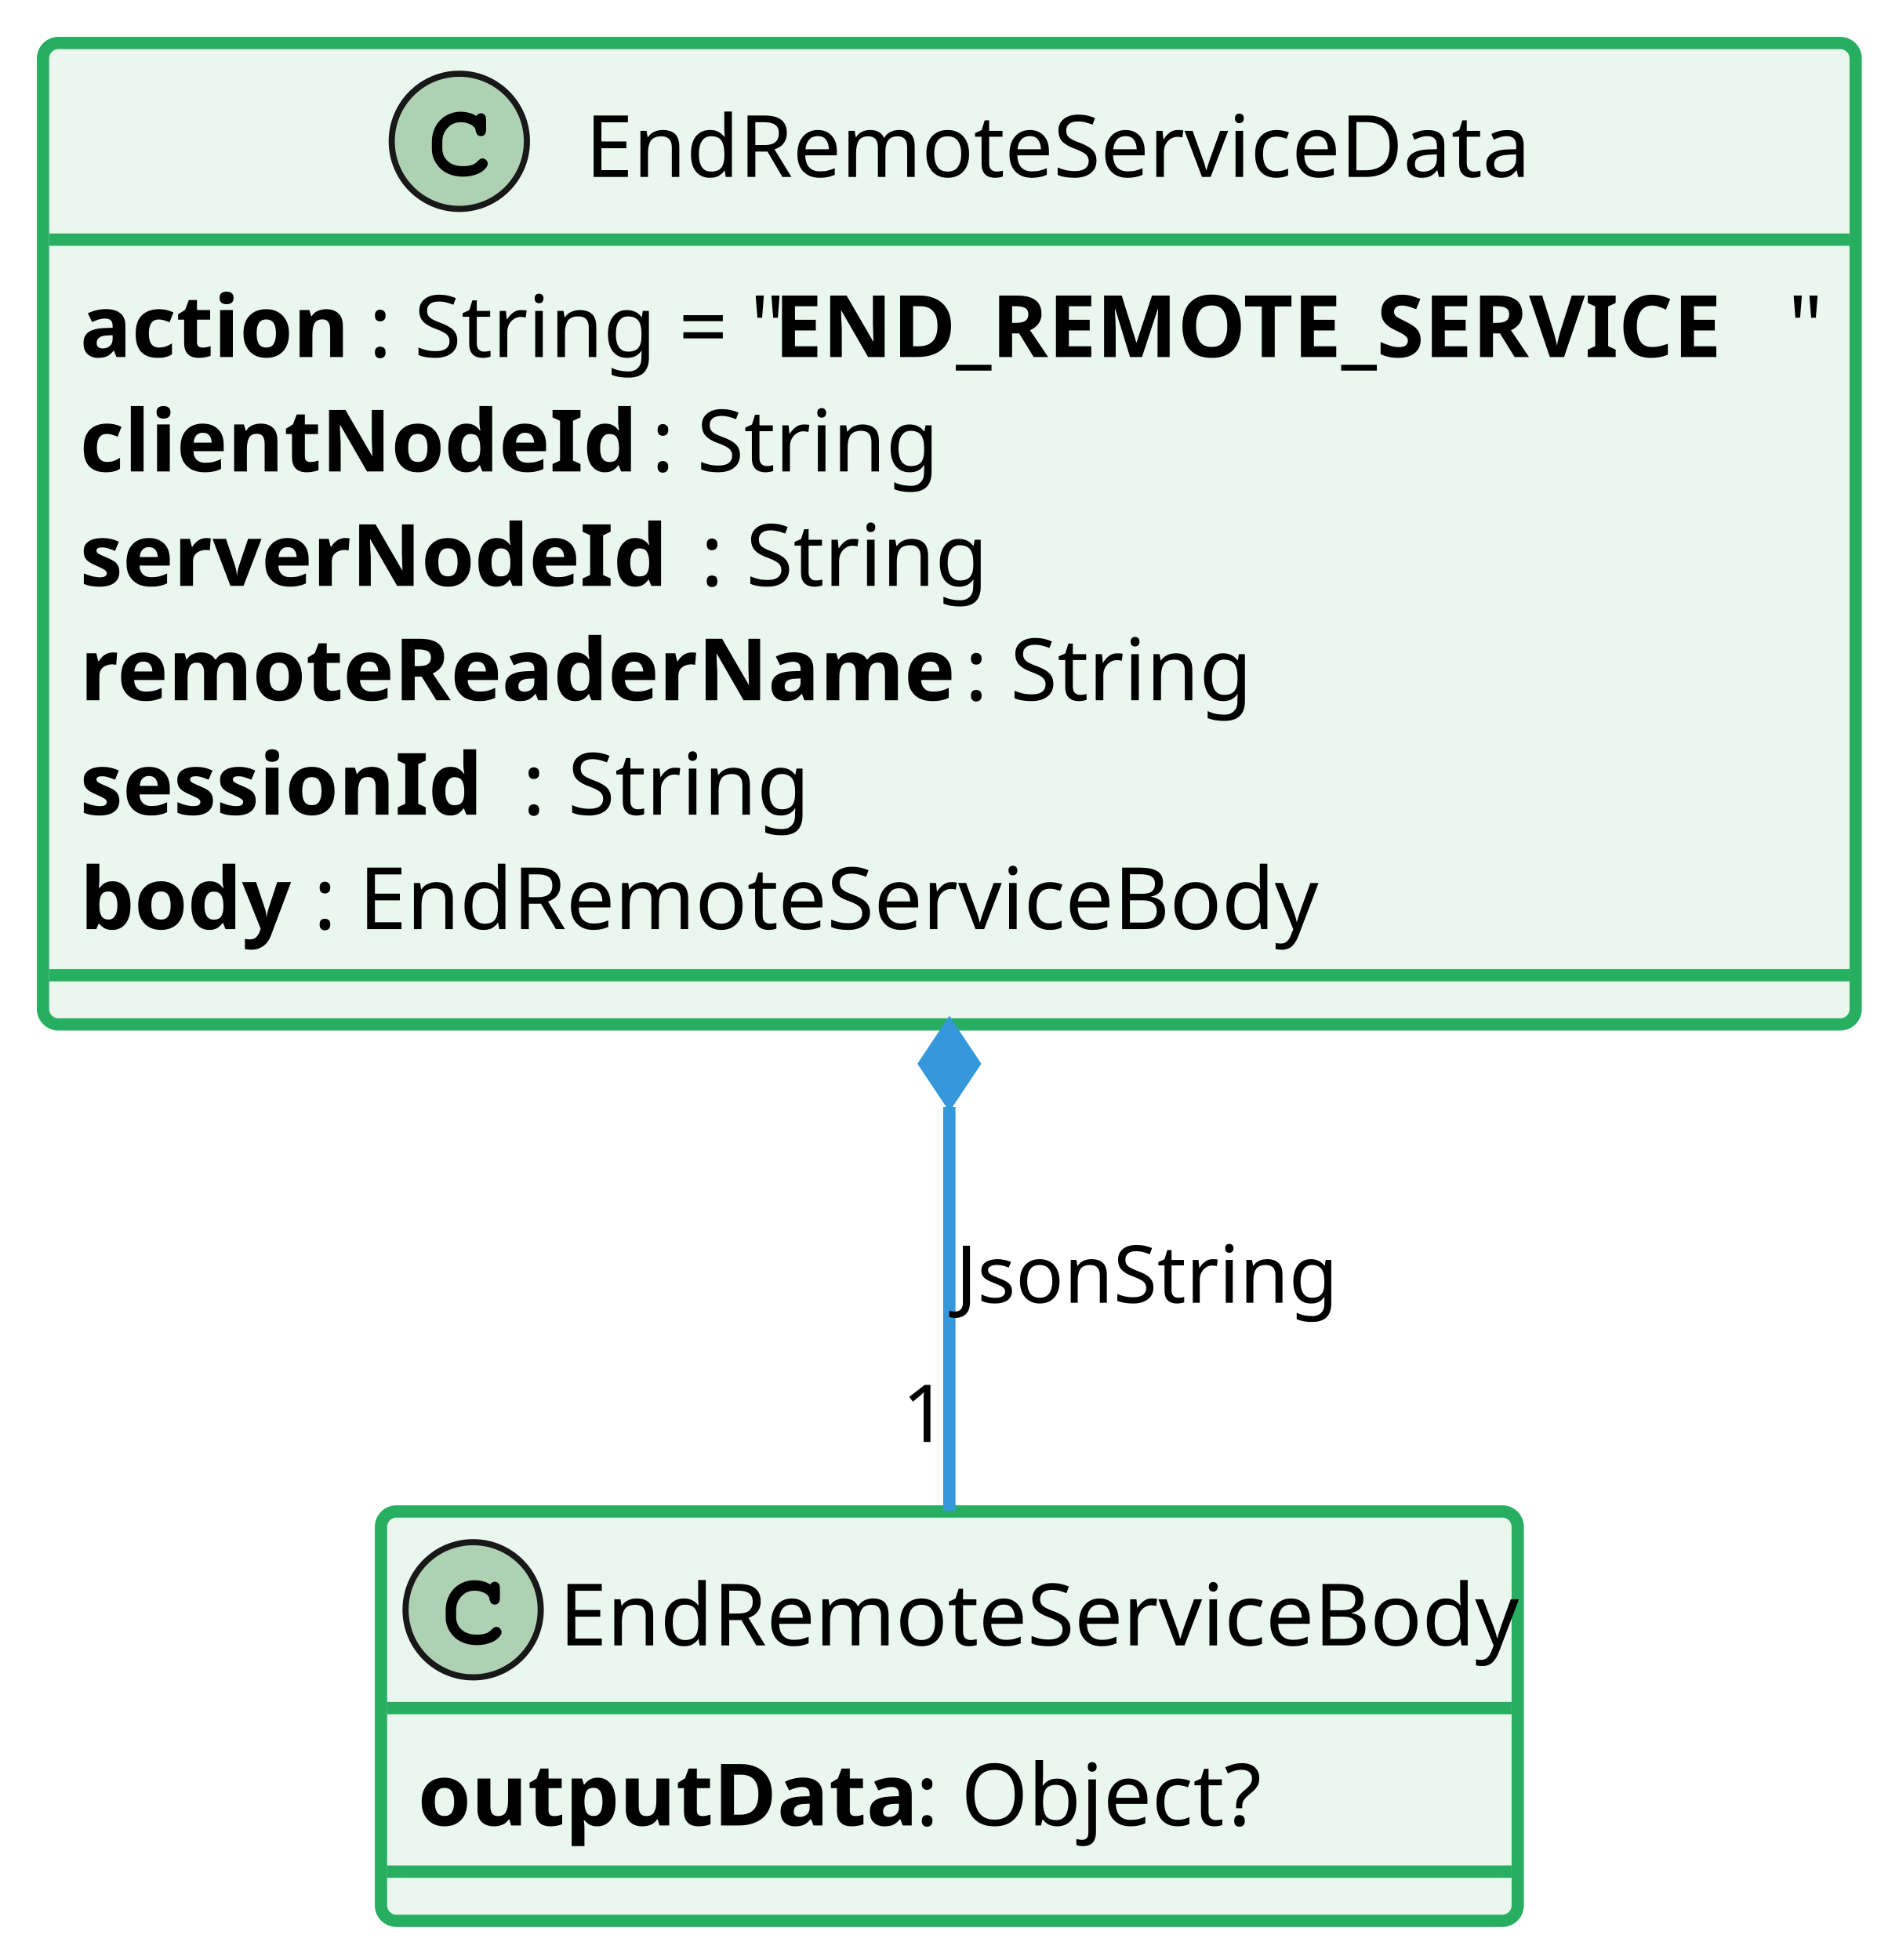
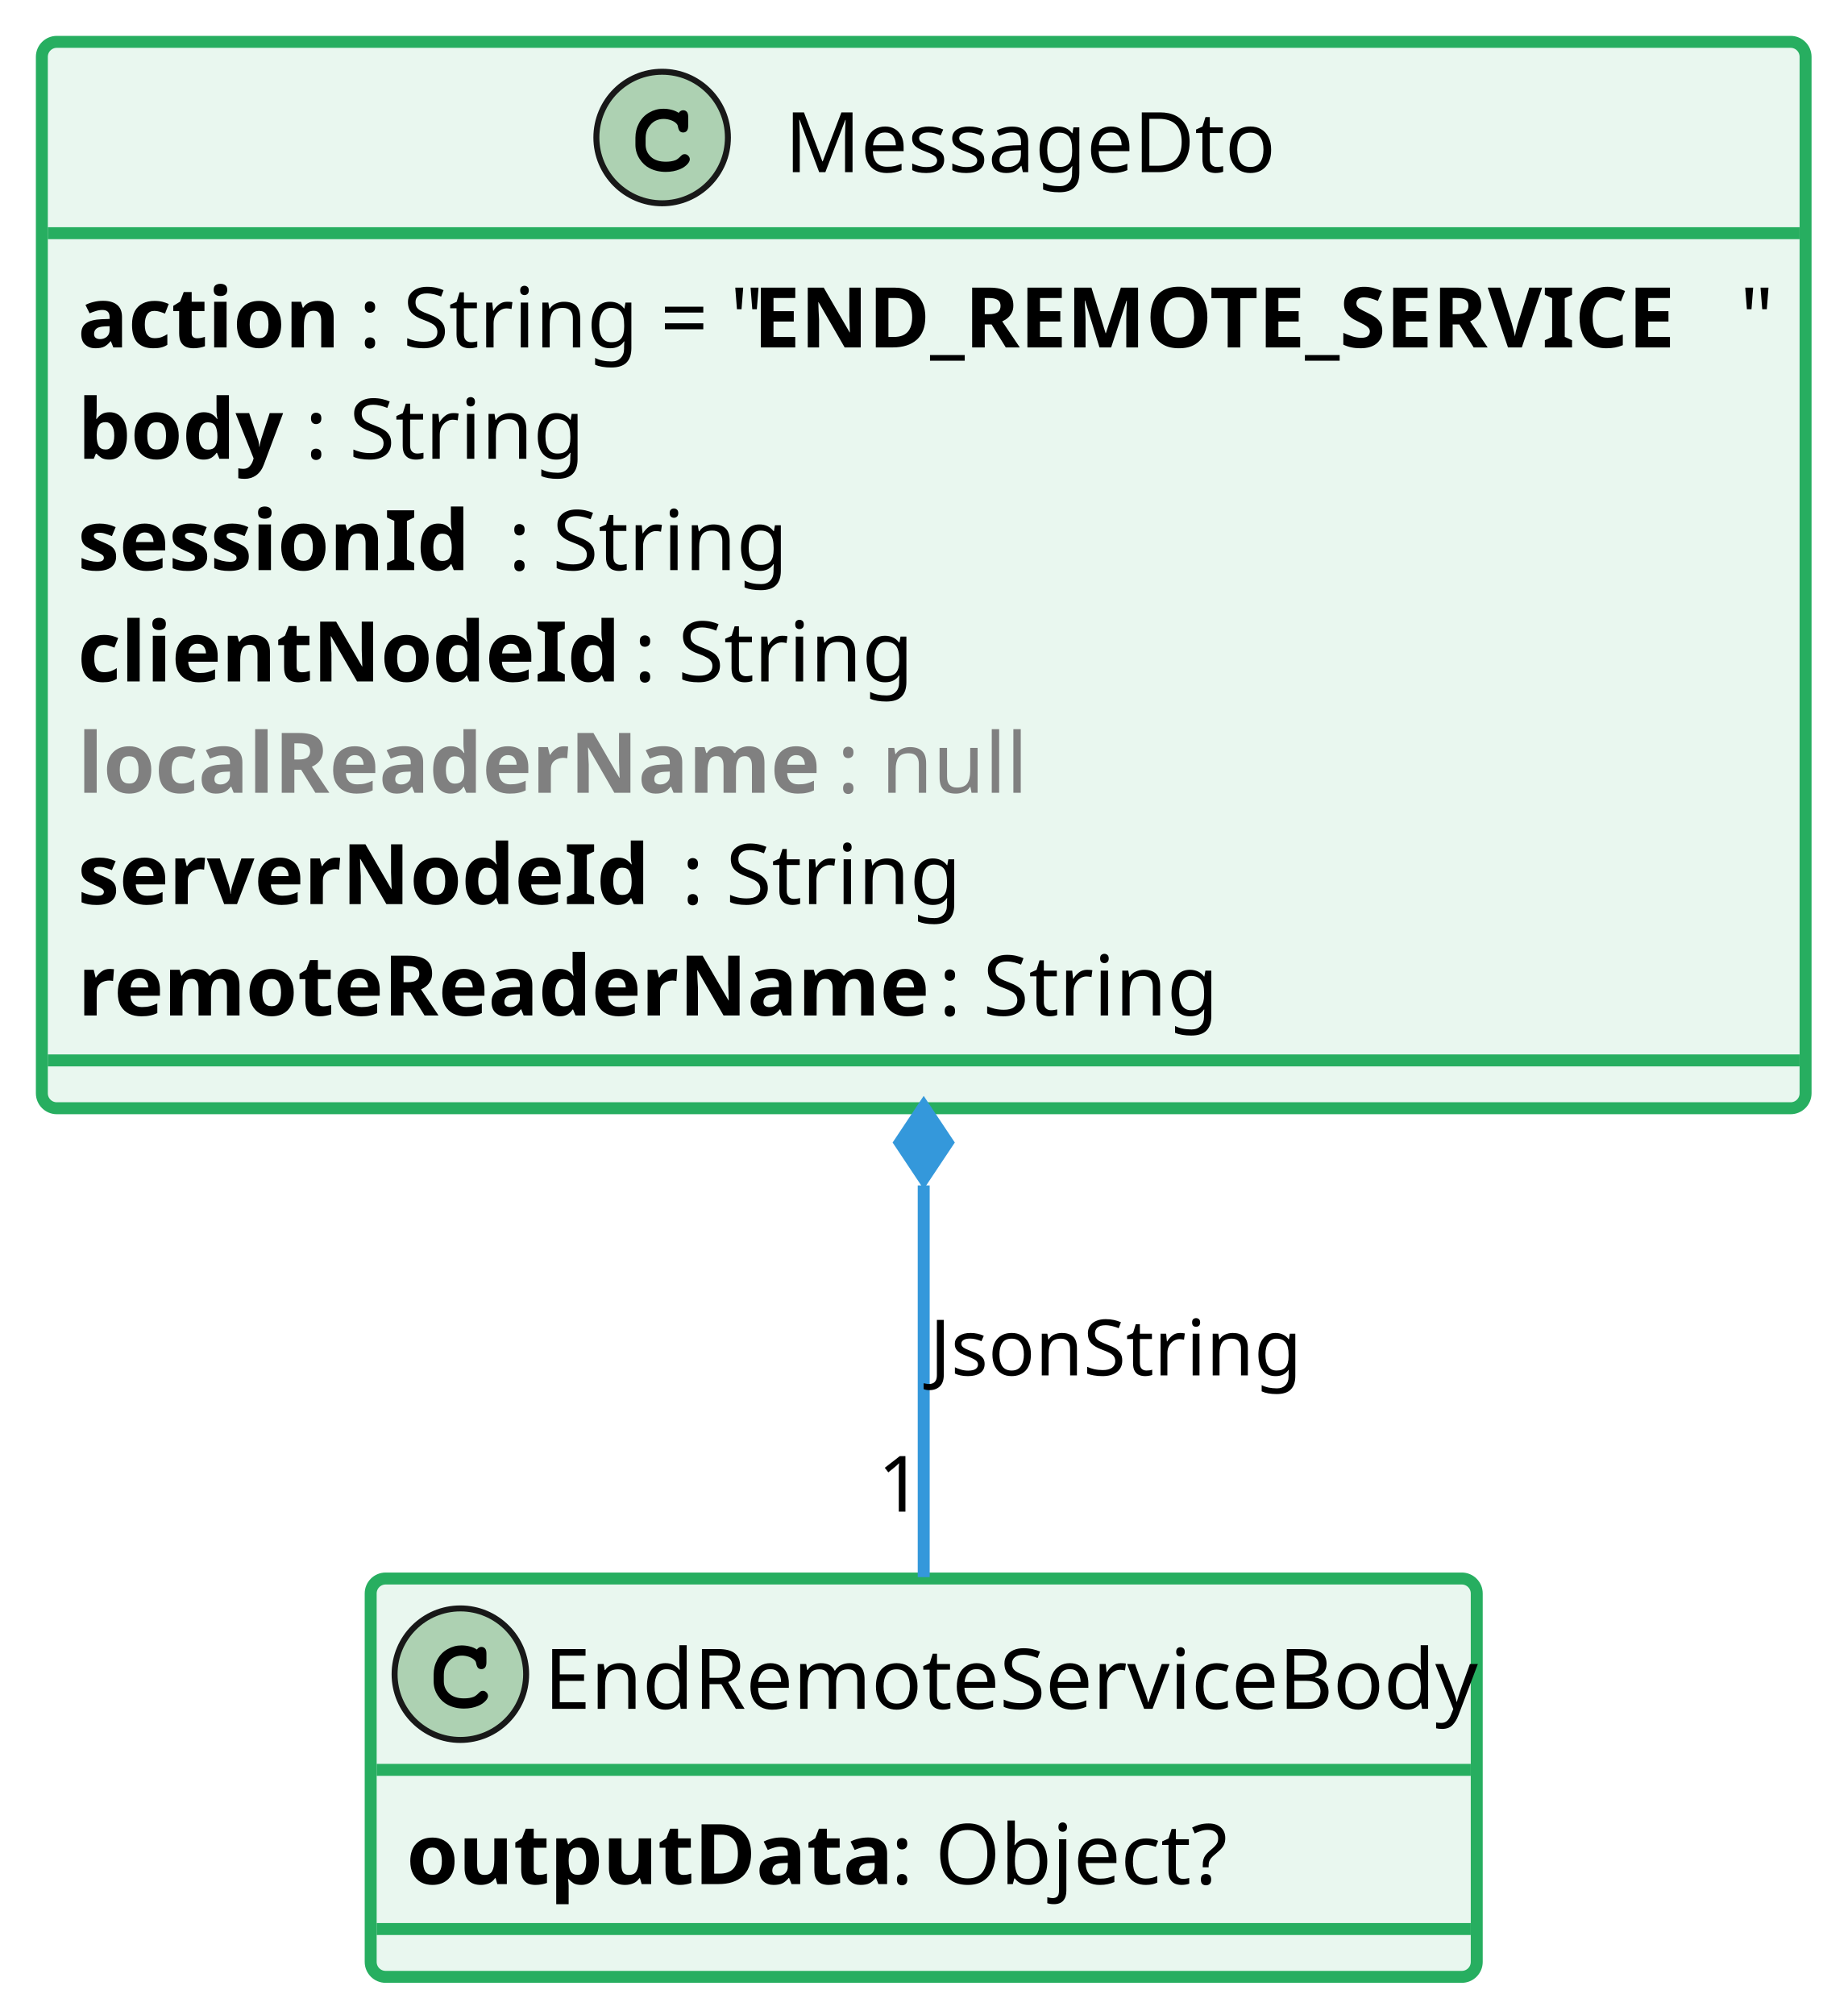
- <svg xmlns="http://www.w3.org/2000/svg" contentStyleType="text/css" height="319px" preserveAspectRatio="none" style="width:309px;height:319px;background:#FFFFFF;" version="1.1" viewBox="0 0 309 319" width="309px" zoomAndPan="magnify">
+ <svg xmlns="http://www.w3.org/2000/svg" contentStyleType="text/css" height="337px" preserveAspectRatio="none" style="width:309px;height:337px;background:#FFFFFF;" version="1.1" viewBox="0 0 309 337" width="309px" zoomAndPan="magnify">
  <defs />
  <g>
-     <g id="elem_EndRemoteServiceData">
-       <rect codeLine="77" fill="#E9F7EF" height="159.727" id="EndRemoteServiceData" rx="2.5" ry="2.5" style="stroke:#27AE60;stroke-width:2.0;" width="295" x="7" y="7" />
-       <ellipse cx="74.75" cy="23" fill="#ADD1B2" rx="11" ry="11" style="stroke:#181818;stroke-width:1.0;" />
-       <path d="M77.516,18.875 Q77.672,18.656 77.859,18.547 Q78.047,18.438 78.266,18.438 Q78.641,18.438 78.875,18.703 Q79.109,18.953 79.109,19.562 L79.109,21.016 Q79.109,21.625 78.875,21.891 Q78.641,22.156 78.266,22.156 Q77.922,22.156 77.719,21.953 Q77.516,21.766 77.406,21.25 Q77.359,20.891 77.172,20.703 Q76.844,20.328 76.234,20.109 Q75.625,19.891 75,19.891 Q74.234,19.891 73.594,20.219 Q72.969,20.547 72.469,21.297 Q71.984,22.047 71.984,23.078 L71.984,24.172 Q71.984,25.406 72.875,26.234 Q73.766,27.047 75.359,27.047 Q76.297,27.047 76.953,26.797 Q77.344,26.641 77.766,26.203 Q78.031,25.938 78.172,25.859 Q78.328,25.781 78.531,25.781 Q78.859,25.781 79.109,26.047 Q79.375,26.297 79.375,26.641 Q79.375,26.984 79.031,27.391 Q78.531,27.969 77.734,28.297 Q76.656,28.75 75.359,28.75 Q73.844,28.75 72.641,28.125 Q71.656,27.625 70.969,26.562 Q70.281,25.484 70.281,24.203 L70.281,23.047 Q70.281,21.719 70.891,20.578 Q71.516,19.422 72.609,18.812 Q73.703,18.188 74.938,18.188 Q75.672,18.188 76.312,18.359 Q76.969,18.516 77.516,18.875 Z " fill="#000000" />
-       <text fill="#000000" font-family="sans-serif" font-size="14" lengthAdjust="spacing" textLength="151" x="95.25" y="28.797">EndRemoteServiceData</text>
+     <g id="elem_MessageDto">
+       <rect codeLine="78" fill="#E9F7EF" height="178.348" id="MessageDto" rx="2.5" ry="2.5" style="stroke:#27AE60;stroke-width:2.0;" width="295" x="7" y="7" />
+       <ellipse cx="110.75" cy="23" fill="#ADD1B2" rx="11" ry="11" style="stroke:#181818;stroke-width:1.0;" />
+       <path d="M113.516,18.875 Q113.672,18.656 113.859,18.547 Q114.047,18.438 114.266,18.438 Q114.641,18.438 114.875,18.703 Q115.109,18.953 115.109,19.562 L115.109,21.016 Q115.109,21.625 114.875,21.891 Q114.641,22.156 114.266,22.156 Q113.922,22.156 113.719,21.953 Q113.516,21.766 113.406,21.25 Q113.359,20.891 113.172,20.703 Q112.844,20.328 112.234,20.109 Q111.625,19.891 111,19.891 Q110.234,19.891 109.594,20.219 Q108.969,20.547 108.469,21.297 Q107.984,22.047 107.984,23.078 L107.984,24.172 Q107.984,25.406 108.875,26.234 Q109.766,27.047 111.359,27.047 Q112.297,27.047 112.953,26.797 Q113.344,26.641 113.766,26.203 Q114.031,25.938 114.172,25.859 Q114.328,25.781 114.531,25.781 Q114.859,25.781 115.109,26.047 Q115.375,26.297 115.375,26.641 Q115.375,26.984 115.031,27.391 Q114.531,27.969 113.734,28.297 Q112.656,28.75 111.359,28.75 Q109.844,28.75 108.641,28.125 Q107.656,27.625 106.969,26.562 Q106.281,25.484 106.281,24.203 L106.281,23.047 Q106.281,21.719 106.891,20.578 Q107.516,19.422 108.609,18.812 Q109.703,18.188 110.938,18.188 Q111.672,18.188 112.312,18.359 Q112.969,18.516 113.516,18.875 Z " fill="#000000" />
+       <text fill="#000000" font-family="sans-serif" font-size="14" lengthAdjust="spacing" textLength="79" x="131.25" y="28.797">MessageDto</text>
      <line style="stroke:#27AE60;stroke-width:2.0;" x1="8" x2="301" y1="39" y2="39" />
      <text fill="#000000" font-family="sans-serif" font-size="14" font-weight="bold" lengthAdjust="spacing" textLength="43" x="13" y="58.107">action</text>
      <text fill="#000000" font-family="sans-serif" font-size="14" lengthAdjust="spacing" textLength="66" x="60" y="58.107">: String = "</text>
      <text fill="#000000" font-family="sans-serif" font-size="14" font-weight="bold" lengthAdjust="spacing" textLength="165" x="126" y="58.107">END_REMOTE_SERVICE</text>
      <text fill="#000000" font-family="sans-serif" font-size="14" lengthAdjust="spacing" textLength="5" x="291" y="58.107">"</text>
-       <text fill="#000000" font-family="sans-serif" font-size="14" font-weight="bold" lengthAdjust="spacing" textLength="89" x="13" y="76.728">clientNodeId</text>
-       <text fill="#000000" font-family="sans-serif" font-size="14" lengthAdjust="spacing" textLength="45" x="106" y="76.728">: String</text>
-       <text fill="#000000" font-family="sans-serif" font-size="14" font-weight="bold" lengthAdjust="spacing" textLength="97" x="13" y="95.35">serverNodeId</text>
-       <text fill="#000000" font-family="sans-serif" font-size="14" lengthAdjust="spacing" textLength="45" x="114" y="95.35">: String</text>
-       <text fill="#000000" font-family="sans-serif" font-size="14" font-weight="bold" lengthAdjust="spacing" textLength="140" x="13" y="113.971">remoteReaderName</text>
-       <text fill="#000000" font-family="sans-serif" font-size="14" lengthAdjust="spacing" textLength="45" x="157" y="113.971">: String</text>
-       <text fill="#000000" font-family="sans-serif" font-size="14" font-weight="bold" lengthAdjust="spacing" textLength="68" x="13" y="132.592">sessionId</text>
-       <text fill="#000000" font-family="sans-serif" font-size="14" lengthAdjust="spacing" textLength="45" x="85" y="132.592">: String</text>
-       <text fill="#000000" font-family="sans-serif" font-size="14" font-weight="bold" lengthAdjust="spacing" textLength="34" x="13" y="151.213">body</text>
-       <text fill="#000000" font-family="sans-serif" font-size="14" lengthAdjust="spacing" textLength="161" x="51" y="151.213">: EndRemoteServiceBody</text>
-       <line style="stroke:#27AE60;stroke-width:2.0;" x1="8" x2="301" y1="158.727" y2="158.727" />
+       <text fill="#000000" font-family="sans-serif" font-size="14" font-weight="bold" lengthAdjust="spacing" textLength="34" x="13" y="76.728">body</text>
+       <text fill="#000000" font-family="sans-serif" font-size="14" lengthAdjust="spacing" textLength="45" x="51" y="76.728">: String</text>
+       <text fill="#000000" font-family="sans-serif" font-size="14" font-weight="bold" lengthAdjust="spacing" textLength="68" x="13" y="95.35">sessionId</text>
+       <text fill="#000000" font-family="sans-serif" font-size="14" lengthAdjust="spacing" textLength="45" x="85" y="95.35">: String</text>
+       <text fill="#000000" font-family="sans-serif" font-size="14" font-weight="bold" lengthAdjust="spacing" textLength="89" x="13" y="113.971">clientNodeId</text>
+       <text fill="#000000" font-family="sans-serif" font-size="14" lengthAdjust="spacing" textLength="45" x="106" y="113.971">: String</text>
+       <text fill="#808080" font-family="sans-serif" font-size="14" font-weight="bold" lengthAdjust="spacing" textLength="123" x="13" y="132.592">localReaderName</text>
+       <text fill="#808080" font-family="sans-serif" font-size="14" lengthAdjust="spacing" textLength="30" x="140" y="132.592">: null</text>
+       <text fill="#000000" font-family="sans-serif" font-size="14" font-weight="bold" lengthAdjust="spacing" textLength="97" x="13" y="151.213">serverNodeId</text>
+       <text fill="#000000" font-family="sans-serif" font-size="14" lengthAdjust="spacing" textLength="45" x="114" y="151.213">: String</text>
+       <text fill="#000000" font-family="sans-serif" font-size="14" font-weight="bold" lengthAdjust="spacing" textLength="140" x="13" y="169.834">remoteReaderName</text>
+       <text fill="#000000" font-family="sans-serif" font-size="14" lengthAdjust="spacing" textLength="45" x="157" y="169.834">: String</text>
+       <line style="stroke:#27AE60;stroke-width:2.0;" x1="8" x2="301" y1="177.348" y2="177.348" />
    </g>
    <g id="elem_EndRemoteServiceBody">
-       <rect codeLine="78" fill="#E9F7EF" height="66.621" id="EndRemoteServiceBody" rx="2.5" ry="2.5" style="stroke:#27AE60;stroke-width:2.0;" width="185" x="62" y="246" />
-       <ellipse cx="77" cy="262" fill="#ADD1B2" rx="11" ry="11" style="stroke:#181818;stroke-width:1.0;" />
-       <path d="M79.766,257.875 Q79.922,257.656 80.109,257.547 Q80.297,257.438 80.516,257.438 Q80.891,257.438 81.125,257.703 Q81.359,257.953 81.359,258.562 L81.359,260.016 Q81.359,260.625 81.125,260.891 Q80.891,261.156 80.516,261.156 Q80.172,261.156 79.969,260.953 Q79.766,260.766 79.656,260.25 Q79.609,259.891 79.422,259.703 Q79.094,259.328 78.484,259.109 Q77.875,258.891 77.25,258.891 Q76.484,258.891 75.844,259.219 Q75.219,259.547 74.719,260.297 Q74.234,261.047 74.234,262.078 L74.234,263.172 Q74.234,264.406 75.125,265.234 Q76.016,266.047 77.609,266.047 Q78.547,266.047 79.203,265.797 Q79.594,265.641 80.016,265.203 Q80.281,264.938 80.422,264.859 Q80.578,264.781 80.781,264.781 Q81.109,264.781 81.359,265.047 Q81.625,265.297 81.625,265.641 Q81.625,265.984 81.281,266.391 Q80.781,266.969 79.984,267.297 Q78.906,267.75 77.609,267.75 Q76.094,267.75 74.891,267.125 Q73.906,266.625 73.219,265.562 Q72.531,264.484 72.531,263.203 L72.531,262.047 Q72.531,260.719 73.141,259.578 Q73.766,258.422 74.859,257.812 Q75.953,257.188 77.188,257.188 Q77.922,257.188 78.562,257.359 Q79.219,257.516 79.766,257.875 Z " fill="#000000" />
-       <text fill="#000000" font-family="sans-serif" font-size="14" lengthAdjust="spacing" textLength="153" x="91" y="267.797">EndRemoteServiceBody</text>
-       <line style="stroke:#27AE60;stroke-width:2.0;" x1="63" x2="246" y1="278" y2="278" />
-       <text fill="#000000" font-family="sans-serif" font-size="14" font-weight="bold" lengthAdjust="spacing" textLength="77" x="68" y="297.107">outputData</text>
-       <text fill="#000000" font-family="sans-serif" font-size="14" lengthAdjust="spacing" textLength="57" x="149" y="297.107">: Object?</text>
-       <line style="stroke:#27AE60;stroke-width:2.0;" x1="63" x2="246" y1="304.621" y2="304.621" />
+       <rect codeLine="79" fill="#E9F7EF" height="66.621" id="EndRemoteServiceBody" rx="2.5" ry="2.5" style="stroke:#27AE60;stroke-width:2.0;" width="185" x="62" y="264" />
+       <ellipse cx="77" cy="280" fill="#ADD1B2" rx="11" ry="11" style="stroke:#181818;stroke-width:1.0;" />
+       <path d="M79.766,275.875 Q79.922,275.656 80.109,275.547 Q80.297,275.438 80.516,275.438 Q80.891,275.438 81.125,275.703 Q81.359,275.953 81.359,276.562 L81.359,278.016 Q81.359,278.625 81.125,278.891 Q80.891,279.156 80.516,279.156 Q80.172,279.156 79.969,278.953 Q79.766,278.766 79.656,278.25 Q79.609,277.891 79.422,277.703 Q79.094,277.328 78.484,277.109 Q77.875,276.891 77.25,276.891 Q76.484,276.891 75.844,277.219 Q75.219,277.547 74.719,278.297 Q74.234,279.047 74.234,280.078 L74.234,281.172 Q74.234,282.406 75.125,283.234 Q76.016,284.047 77.609,284.047 Q78.547,284.047 79.203,283.797 Q79.594,283.641 80.016,283.203 Q80.281,282.938 80.422,282.859 Q80.578,282.781 80.781,282.781 Q81.109,282.781 81.359,283.047 Q81.625,283.297 81.625,283.641 Q81.625,283.984 81.281,284.391 Q80.781,284.969 79.984,285.297 Q78.906,285.75 77.609,285.75 Q76.094,285.75 74.891,285.125 Q73.906,284.625 73.219,283.562 Q72.531,282.484 72.531,281.203 L72.531,280.047 Q72.531,278.719 73.141,277.578 Q73.766,276.422 74.859,275.812 Q75.953,275.188 77.188,275.188 Q77.922,275.188 78.562,275.359 Q79.219,275.516 79.766,275.875 Z " fill="#000000" />
+       <text fill="#000000" font-family="sans-serif" font-size="14" lengthAdjust="spacing" textLength="153" x="91" y="285.797">EndRemoteServiceBody</text>
+       <line style="stroke:#27AE60;stroke-width:2.0;" x1="63" x2="246" y1="296" y2="296" />
+       <text fill="#000000" font-family="sans-serif" font-size="14" font-weight="bold" lengthAdjust="spacing" textLength="77" x="68" y="315.107">outputData</text>
+       <text fill="#000000" font-family="sans-serif" font-size="14" lengthAdjust="spacing" textLength="57" x="149" y="315.107">: Object?</text>
+       <line style="stroke:#27AE60;stroke-width:2.0;" x1="63" x2="246" y1="322.621" y2="322.621" />
    </g>
-     <g id="link_EndRemoteServiceData_EndRemoteServiceBody">
-       <path codeLine="70" d="M154.5,180.17 C154.5,203.75 154.5,227.58 154.5,245.88 " fill="none" id="EndRemoteServiceData-backto-EndRemoteServiceBody" style="stroke:#3498DB;stroke-width:2.0;" />
-       <polygon fill="#3498DB" points="154.5,167.13,150.5,173.13,154.5,179.13,158.5,173.13,154.5,167.13" style="stroke:#3498DB;stroke-width:2.0;" />
-       <text fill="#000000" font-family="sans-serif" font-size="13" lengthAdjust="spacing" textLength="61" x="155.5" y="212.028">JsonString</text>
-       <text fill="#000000" font-family="sans-serif" font-size="13" lengthAdjust="spacing" textLength="7" x="146.811" y="234.682">1</text>
+     <g id="link_MessageDto_EndRemoteServiceBody">
+       <path codeLine="71" d="M154.5,198.254 C154.5,222 154.5,245.632 154.5,263.766 " fill="none" id="MessageDto-backto-EndRemoteServiceBody" style="stroke:#3498DB;stroke-width:2.0;" />
+       <polygon fill="#3498DB" points="154.5,185.084,150.5,191.084,154.5,197.084,158.5,191.084,154.5,185.084" style="stroke:#3498DB;stroke-width:2.0;" />
+       <text fill="#000000" font-family="sans-serif" font-size="13" lengthAdjust="spacing" textLength="61" x="155.5" y="230.028">JsonString</text>
+       <text fill="#000000" font-family="sans-serif" font-size="13" lengthAdjust="spacing" textLength="7" x="146.833" y="252.807">1</text>
    </g>
  </g>
</svg>
